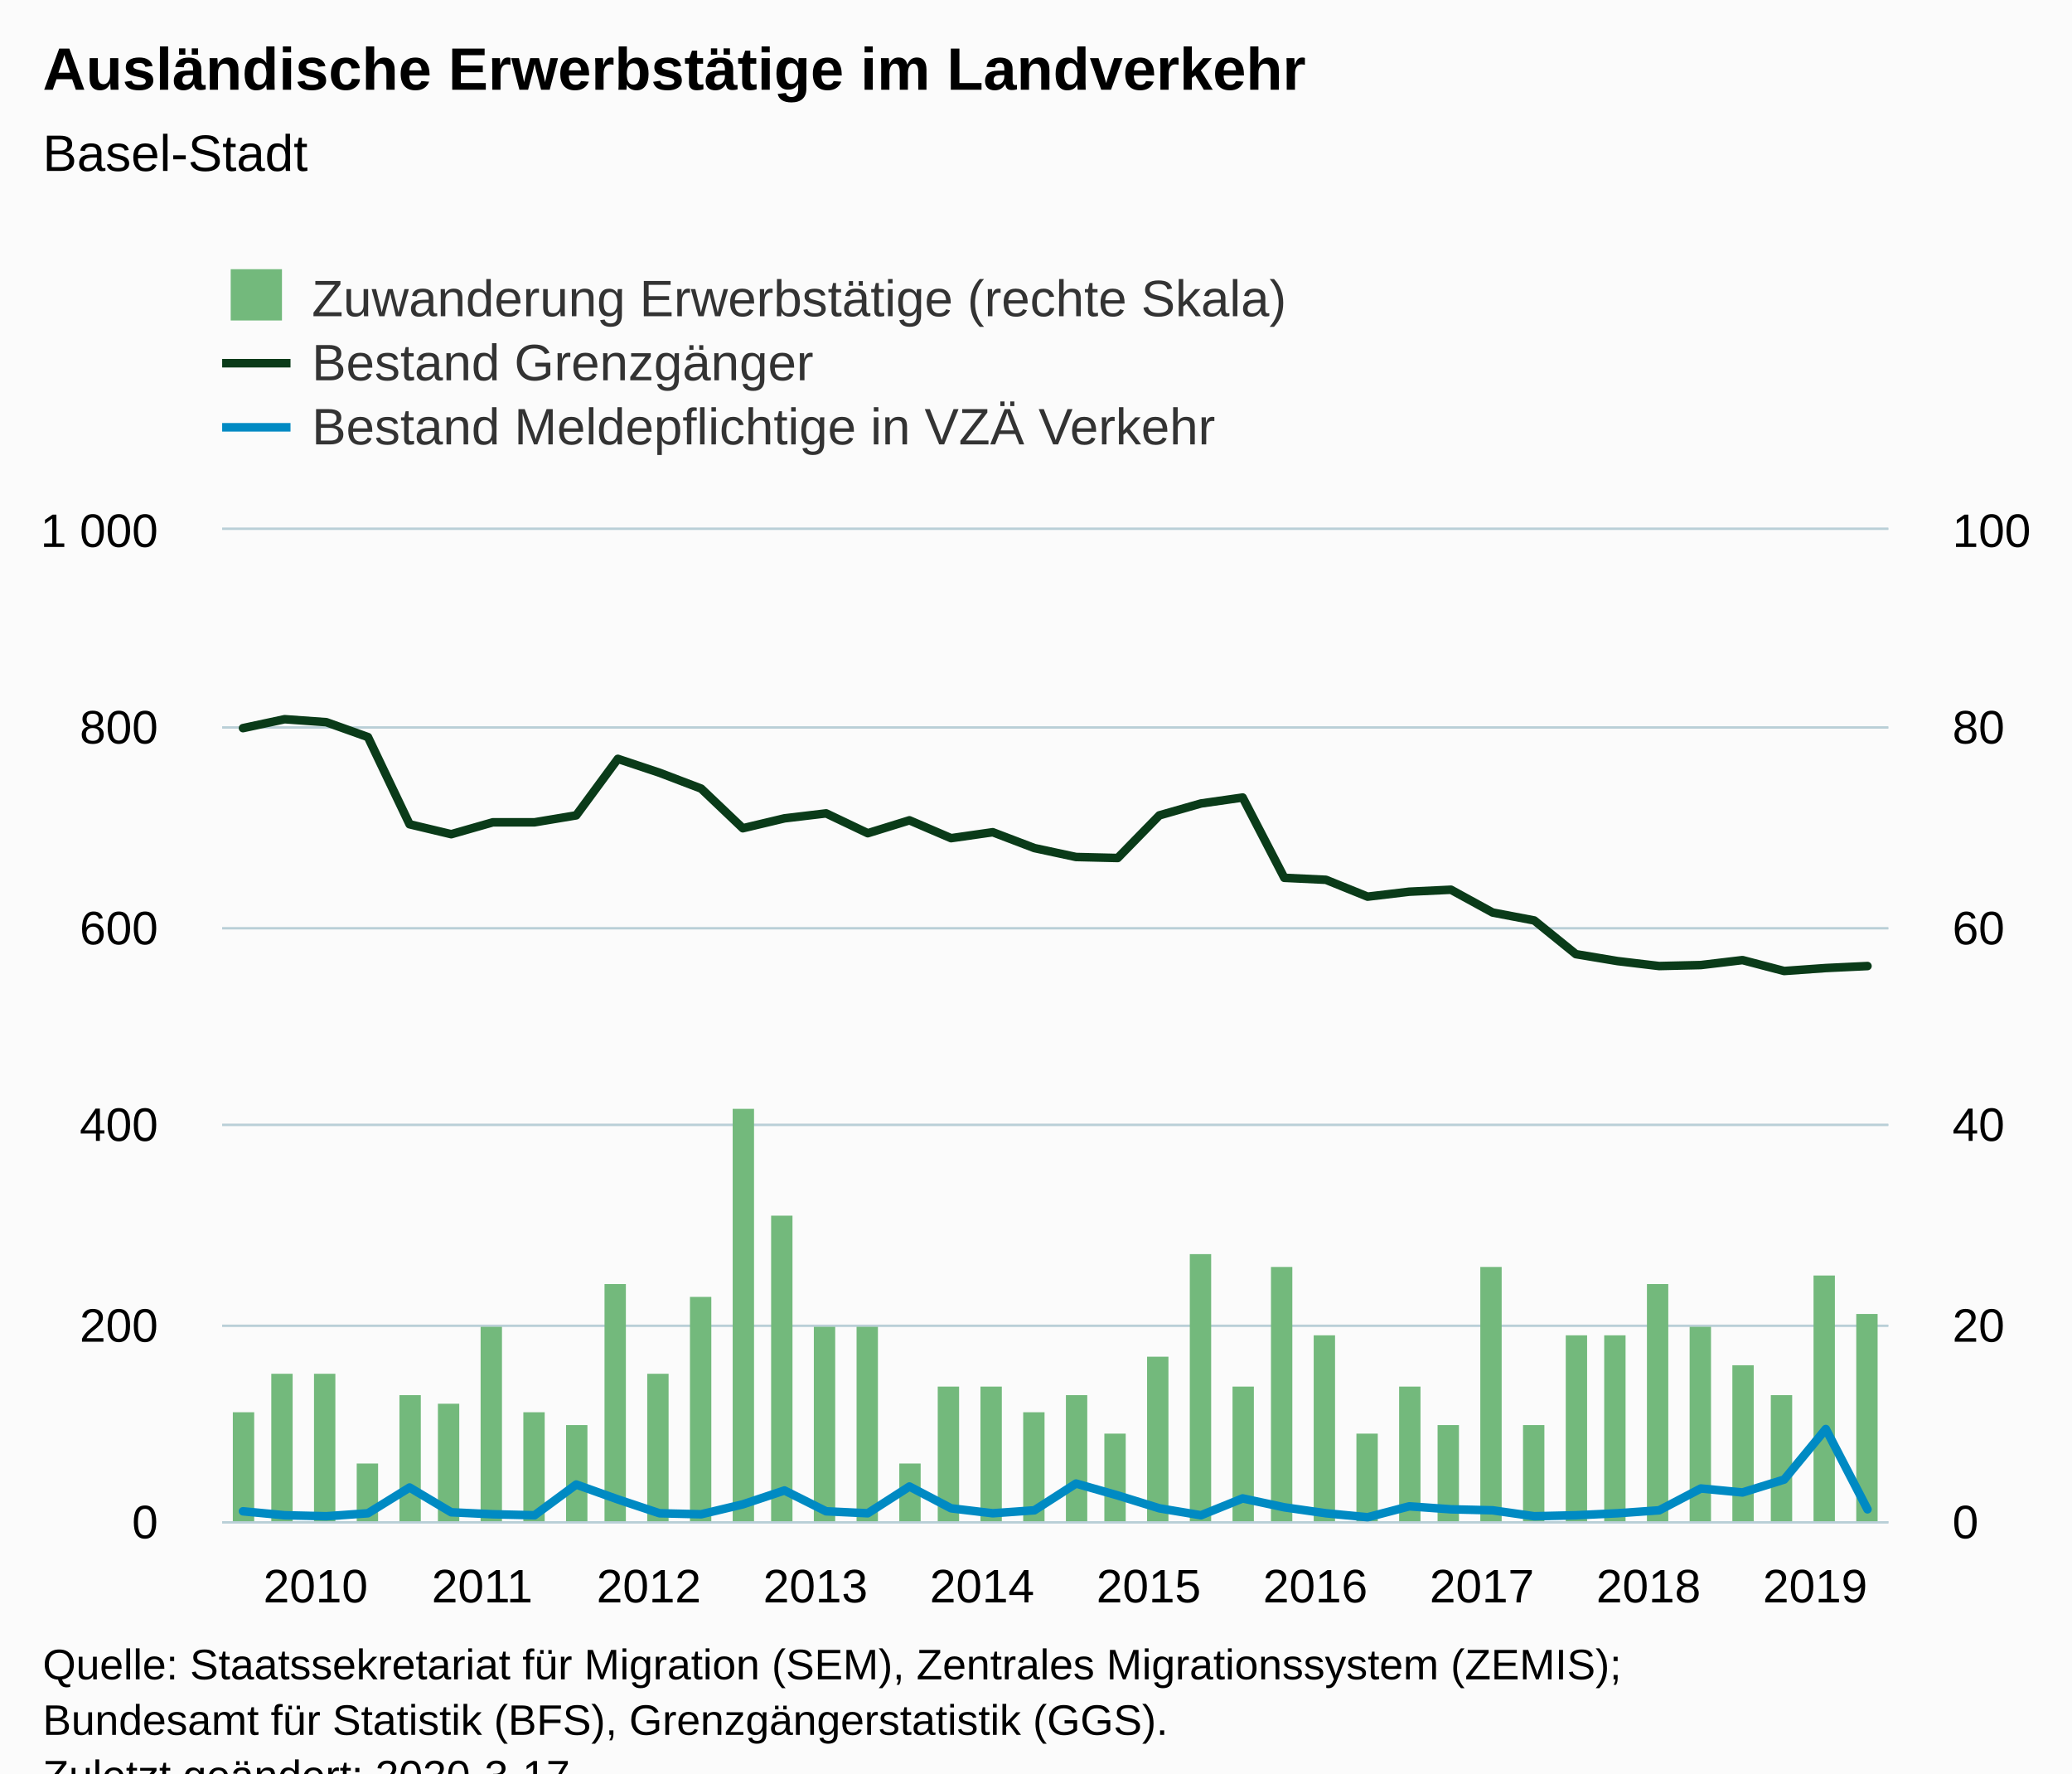
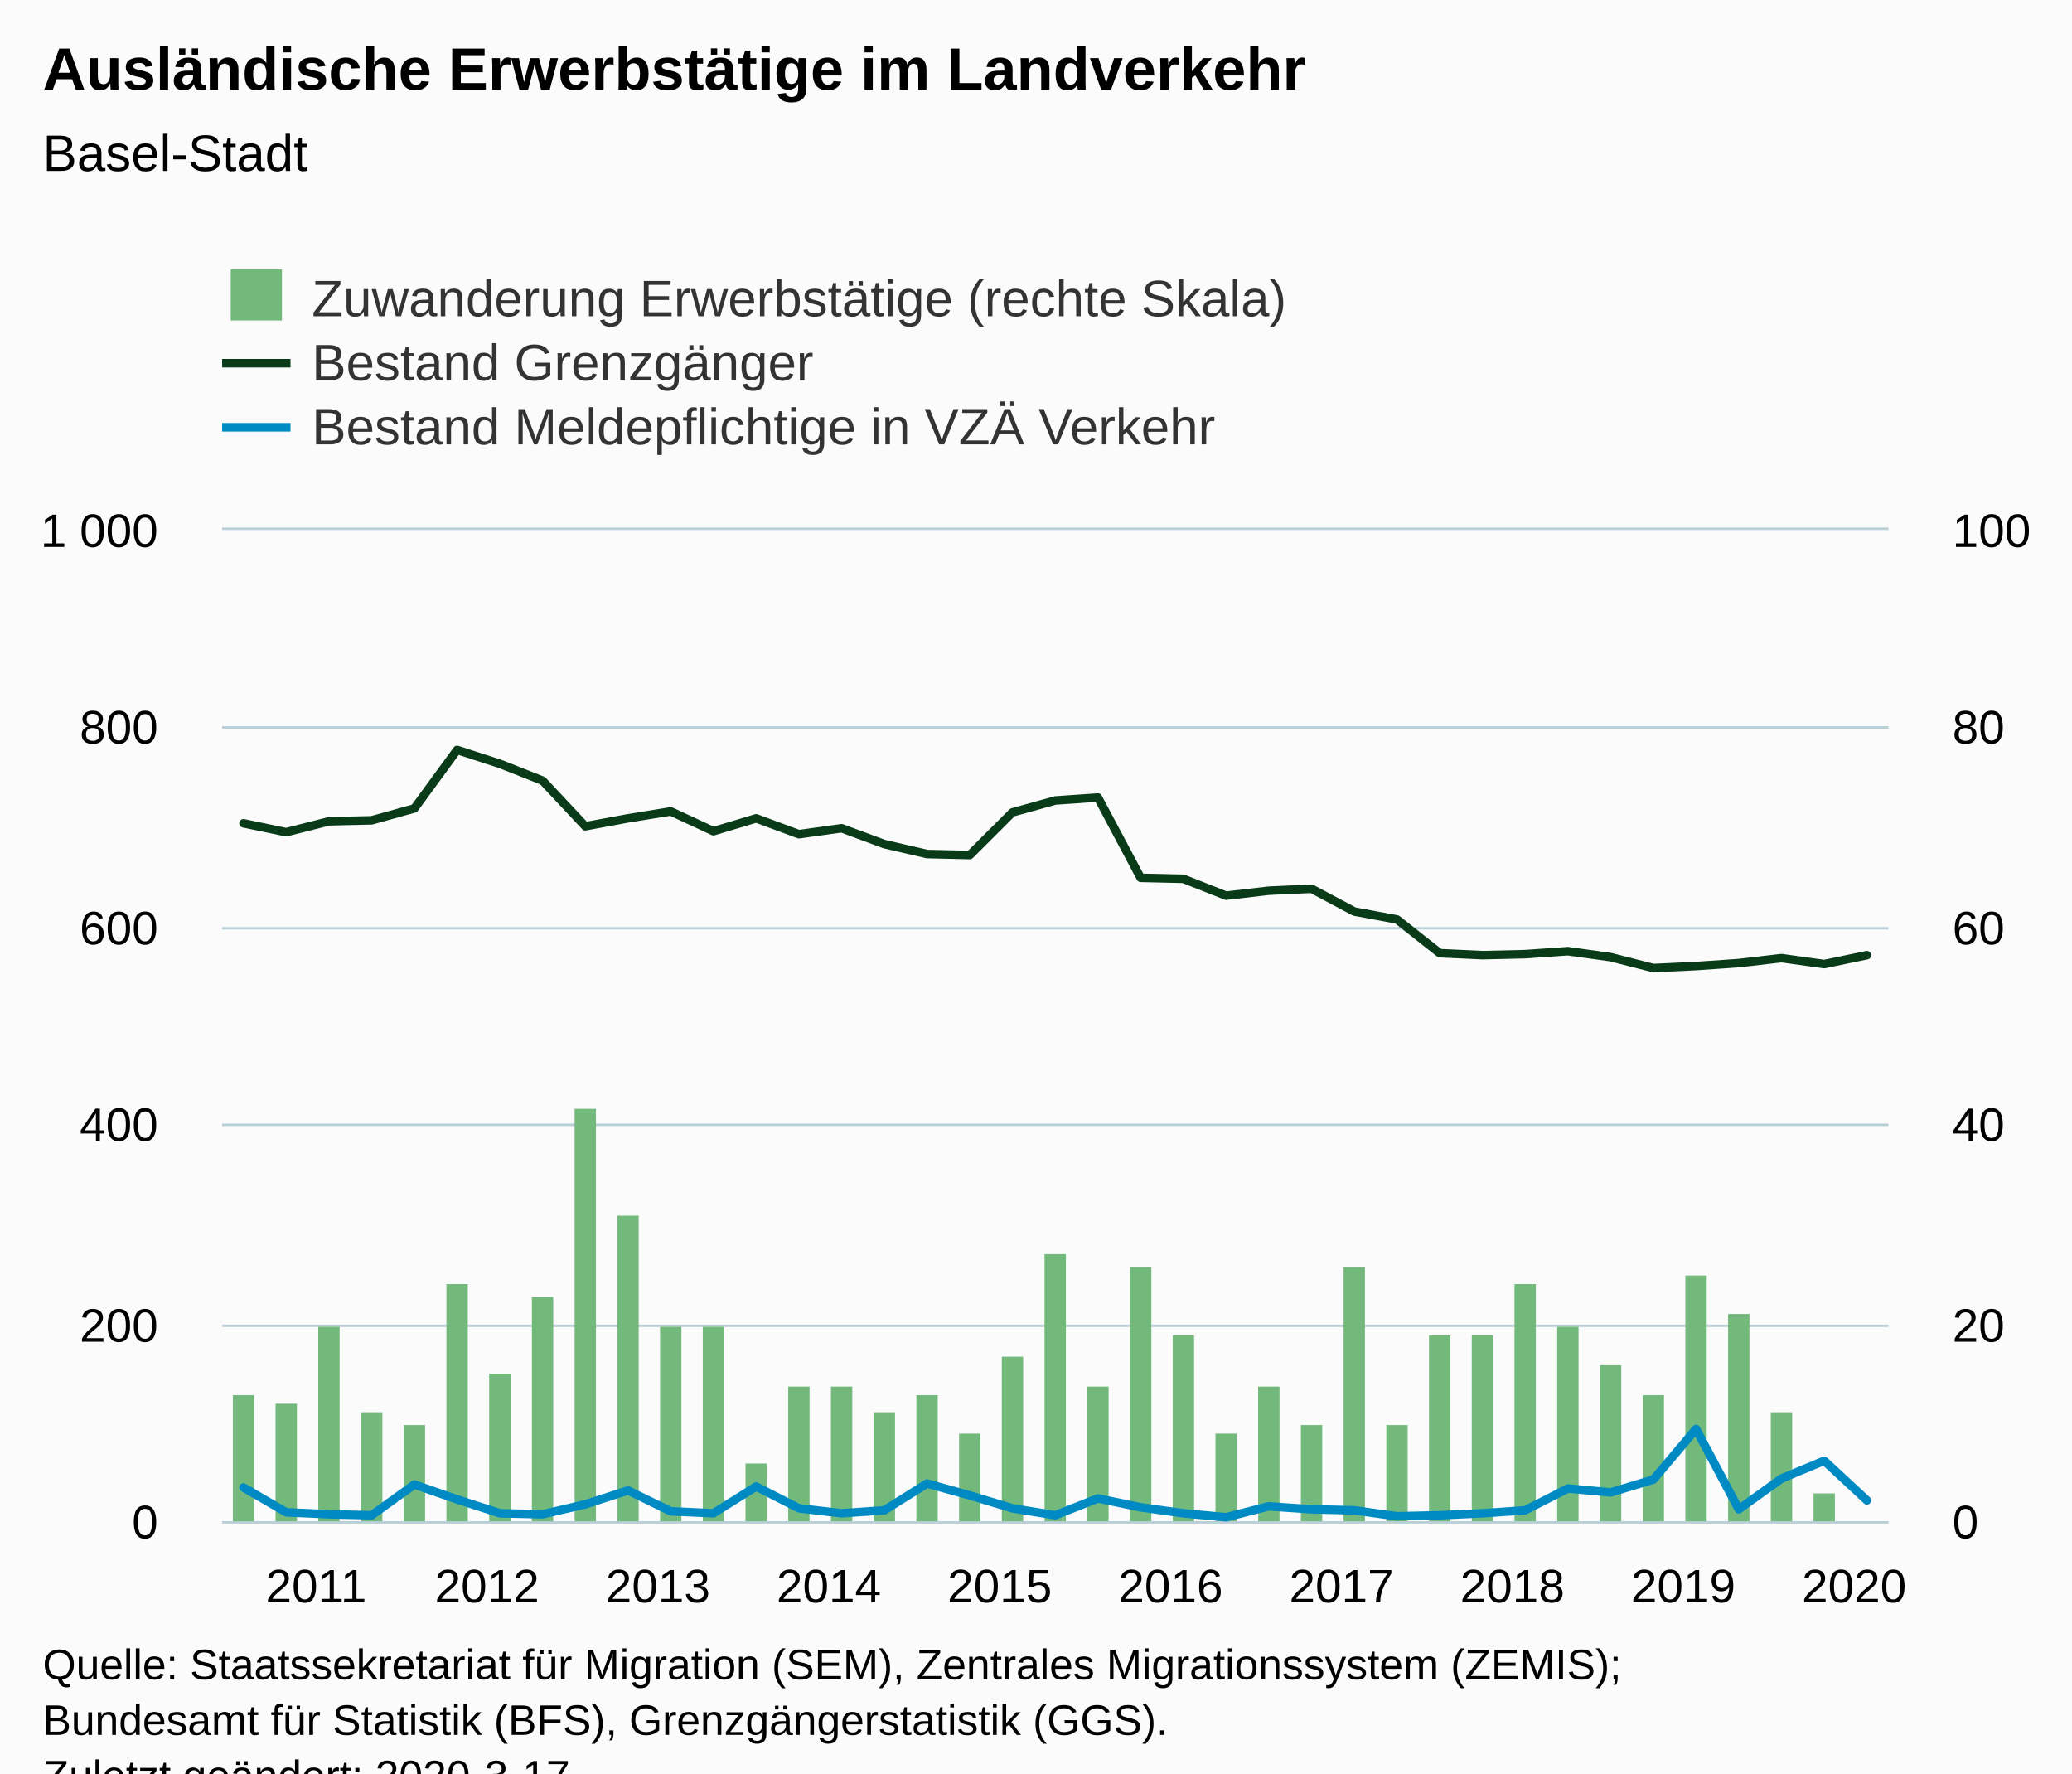
<svg xmlns="http://www.w3.org/2000/svg" version="1.1" class="highcharts-root" style="font-family:Arial;font-size:12px;" viewBox="0 0 485 415">
  <defs>
-     <clipPath id="highcharts-3gzxx2q-8">
+     <clipPath id="highcharts-6d7lj8r-125-">
      <rect x="0" y="0" width="390" height="232" fill="none" />
    </clipPath>
-     <clipPath id="highcharts-3gzxx2q-9">
+     <clipPath id="highcharts-6d7lj8r-165-">
      <rect x="0" y="0" width="390" height="232" fill="none" />
    </clipPath>
-     <clipPath id="highcharts-3gzxx2q-10">
+     <clipPath id="highcharts-6d7lj8r-205-">
      <rect x="0" y="0" width="390" height="232" fill="none" />
    </clipPath>
  </defs>
  <rect fill="#fbfbfb" class="highcharts-background" x="0" y="0" width="485" height="428" rx="0" ry="0" />
  <rect fill="none" class="highcharts-plot-background" x="52" y="124" width="390" height="232" />
  <g class="highcharts-pane-group" data-z-index="0" />
-   <g class="highcharts-grid highcharts-xaxis-grid " data-z-index="1">
+   <g class="highcharts-grid highcharts-xaxis-grid" data-z-index="1">
    <path fill="none" data-z-index="1" class="highcharts-grid-line" d="M 56.5 124 L 56.5 356" opacity="1" />
-     <path fill="none" data-z-index="1" class="highcharts-grid-line" d="M 95.5 124 L 95.5 356" opacity="1" />
-     <path fill="none" data-z-index="1" class="highcharts-grid-line" d="M 134.5 124 L 134.5 356" opacity="1" />
-     <path fill="none" data-z-index="1" class="highcharts-grid-line" d="M 173.5 124 L 173.5 356" opacity="1" />
-     <path fill="none" data-z-index="1" class="highcharts-grid-line" d="M 212.5 124 L 212.5 356" opacity="1" />
-     <path fill="none" data-z-index="1" class="highcharts-grid-line" d="M 251.5 124 L 251.5 356" opacity="1" />
-     <path fill="none" data-z-index="1" class="highcharts-grid-line" d="M 290.5 124 L 290.5 356" opacity="1" />
-     <path fill="none" data-z-index="1" class="highcharts-grid-line" d="M 329.5 124 L 329.5 356" opacity="1" />
-     <path fill="none" data-z-index="1" class="highcharts-grid-line" d="M 368.5 124 L 368.5 356" opacity="1" />
-     <path fill="none" data-z-index="1" class="highcharts-grid-line" d="M 407.5 124 L 407.5 356" opacity="1" />
+     <path fill="none" data-z-index="1" class="highcharts-grid-line" d="M 96.5 124 L 96.5 356" opacity="1" />
+     <path fill="none" data-z-index="1" class="highcharts-grid-line" d="M 136.5 124 L 136.5 356" opacity="1" />
+     <path fill="none" data-z-index="1" class="highcharts-grid-line" d="M 176.5 124 L 176.5 356" opacity="1" />
+     <path fill="none" data-z-index="1" class="highcharts-grid-line" d="M 216.5 124 L 216.5 356" opacity="1" />
+     <path fill="none" data-z-index="1" class="highcharts-grid-line" d="M 256.5 124 L 256.5 356" opacity="1" />
+     <path fill="none" data-z-index="1" class="highcharts-grid-line" d="M 296.5 124 L 296.5 356" opacity="1" />
+     <path fill="none" data-z-index="1" class="highcharts-grid-line" d="M 336.5 124 L 336.5 356" opacity="1" />
+     <path fill="none" data-z-index="1" class="highcharts-grid-line" d="M 376.5 124 L 376.5 356" opacity="1" />
+     <path fill="none" data-z-index="1" class="highcharts-grid-line" d="M 416.5 124 L 416.5 356" opacity="1" />
  </g>
-   <g class="highcharts-grid highcharts-yaxis-grid " data-z-index="1">
+   <g class="highcharts-grid highcharts-yaxis-grid" data-z-index="1">
    <path fill="none" stroke="#B9CFD7" stroke-width="0.5" data-z-index="1" class="highcharts-grid-line" d="M 52 356.25 L 442 356.25" opacity="1" />
    <path fill="none" stroke="#B9CFD7" stroke-width="0.5" data-z-index="1" class="highcharts-grid-line" d="M 52 310.25 L 442 310.25" opacity="1" />
    <path fill="none" stroke="#B9CFD7" stroke-width="0.5" data-z-index="1" class="highcharts-grid-line" d="M 52 263.25 L 442 263.25" opacity="1" />
    <path fill="none" stroke="#B9CFD7" stroke-width="0.5" data-z-index="1" class="highcharts-grid-line" d="M 52 217.25 L 442 217.25" opacity="1" />
    <path fill="none" stroke="#B9CFD7" stroke-width="0.5" data-z-index="1" class="highcharts-grid-line" d="M 52 170.25 L 442 170.25" opacity="1" />
    <path fill="none" stroke="#B9CFD7" stroke-width="0.5" data-z-index="1" class="highcharts-grid-line" d="M 52 123.75 L 442 123.75" opacity="1" />
  </g>
-   <g class="highcharts-grid highcharts-yaxis-grid " data-z-index="1">
+   <g class="highcharts-grid highcharts-yaxis-grid" data-z-index="1">
    <path fill="none" stroke="#B9CFD7" stroke-width="0.5" data-z-index="1" class="highcharts-grid-line" d="M 52 356.25 L 442 356.25" opacity="1" />
    <path fill="none" stroke="#B9CFD7" stroke-width="0.5" data-z-index="1" class="highcharts-grid-line" d="M 52 310.25 L 442 310.25" opacity="1" />
    <path fill="none" stroke="#B9CFD7" stroke-width="0.5" data-z-index="1" class="highcharts-grid-line" d="M 52 263.25 L 442 263.25" opacity="1" />
    <path fill="none" stroke="#B9CFD7" stroke-width="0.5" data-z-index="1" class="highcharts-grid-line" d="M 52 217.25 L 442 217.25" opacity="1" />
    <path fill="none" stroke="#B9CFD7" stroke-width="0.5" data-z-index="1" class="highcharts-grid-line" d="M 52 170.25 L 442 170.25" opacity="1" />
    <path fill="none" stroke="#B9CFD7" stroke-width="0.5" data-z-index="1" class="highcharts-grid-line" d="M 52 123.75 L 442 123.75" opacity="1" />
  </g>
  <rect fill="none" class="highcharts-plot-border" data-z-index="1" x="52" y="124" width="390" height="232" />
-   <g class="highcharts-axis highcharts-xaxis " data-z-index="2">
+   <g class="highcharts-axis highcharts-xaxis" data-z-index="2">
    <path fill="none" class="highcharts-axis-line" stroke="#B9CFD7" stroke-width="0.5" data-z-index="7" d="M 52 356.25 L 442 356.25" />
  </g>
-   <g class="highcharts-axis highcharts-yaxis " data-z-index="2">
+   <g class="highcharts-axis highcharts-yaxis" data-z-index="2">
    <path fill="none" class="highcharts-axis-line" data-z-index="7" d="M 52 124 L 52 356" />
  </g>
-   <g class="highcharts-axis highcharts-yaxis " data-z-index="2">
+   <g class="highcharts-axis highcharts-yaxis" data-z-index="2">
    <path fill="none" class="highcharts-axis-line" data-z-index="7" d="M 442 124 L 442 356" />
  </g>
  <g class="highcharts-series-group" data-z-index="3">
-     <g data-z-index="0.1" class="highcharts-series highcharts-series-0 highcharts-column-series " transform="translate(52,124) scale(1 1)" clip-path="url(#highcharts-3gzxx2q-9)">
-       <rect x="2.5" y="206.5" width="5" height="26" fill="#73b97c" stroke="#ffffff" stroke-width="1e-7" class="highcharts-point" />
-       <rect x="11.5" y="197.5" width="5" height="35" fill="#73b97c" stroke="#ffffff" stroke-width="1e-7" class="highcharts-point" />
-       <rect x="21.5" y="197.5" width="5" height="35" fill="#73b97c" stroke="#ffffff" stroke-width="1e-7" class="highcharts-point" />
-       <rect x="31.5" y="218.5" width="5" height="14" fill="#73b97c" stroke="#ffffff" stroke-width="1e-7" class="highcharts-point" />
-       <rect x="41.5" y="202.5" width="5" height="30" fill="#73b97c" stroke="#ffffff" stroke-width="1e-7" class="highcharts-point" />
-       <rect x="50.5" y="204.5" width="5" height="28" fill="#73b97c" stroke="#ffffff" stroke-width="1e-7" class="highcharts-point" />
-       <rect x="60.5" y="186.5" width="5" height="46" fill="#73b97c" stroke="#ffffff" stroke-width="1e-7" class="highcharts-point" />
-       <rect x="70.5" y="206.5" width="5" height="26" fill="#73b97c" stroke="#ffffff" stroke-width="1e-7" class="highcharts-point" />
-       <rect x="80.5" y="209.5" width="5" height="23" fill="#73b97c" stroke="#ffffff" stroke-width="1e-7" class="highcharts-point" />
-       <rect x="89.5" y="176.5" width="5" height="56" fill="#73b97c" stroke="#ffffff" stroke-width="1e-7" class="highcharts-point" />
-       <rect x="99.5" y="197.5" width="5" height="35" fill="#73b97c" stroke="#ffffff" stroke-width="1e-7" class="highcharts-point" />
-       <rect x="109.5" y="179.5" width="5" height="53" fill="#73b97c" stroke="#ffffff" stroke-width="1e-7" class="highcharts-point" />
-       <rect x="119.5" y="135.5" width="5" height="97" fill="#73b97c" stroke="#ffffff" stroke-width="1e-7" class="highcharts-point" />
-       <rect x="128.5" y="160.5" width="5" height="72" fill="#73b97c" stroke="#ffffff" stroke-width="1e-7" class="highcharts-point" />
-       <rect x="138.5" y="186.5" width="5" height="46" fill="#73b97c" stroke="#ffffff" stroke-width="1e-7" class="highcharts-point" />
-       <rect x="148.5" y="186.5" width="5" height="46" fill="#73b97c" stroke="#ffffff" stroke-width="1e-7" class="highcharts-point" />
-       <rect x="158.5" y="218.5" width="5" height="14" fill="#73b97c" stroke="#ffffff" stroke-width="1e-7" class="highcharts-point" />
-       <rect x="167.5" y="200.5" width="5" height="32" fill="#73b97c" stroke="#ffffff" stroke-width="1e-7" class="highcharts-point" />
-       <rect x="177.5" y="200.5" width="5" height="32" fill="#73b97c" stroke="#ffffff" stroke-width="1e-7" class="highcharts-point" />
-       <rect x="187.5" y="206.5" width="5" height="26" fill="#73b97c" stroke="#ffffff" stroke-width="1e-7" class="highcharts-point" />
-       <rect x="197.5" y="202.5" width="5" height="30" fill="#73b97c" stroke="#ffffff" stroke-width="1e-7" class="highcharts-point" />
-       <rect x="206.5" y="211.5" width="5" height="21" fill="#73b97c" stroke="#ffffff" stroke-width="1e-7" class="highcharts-point" />
-       <rect x="216.5" y="193.5" width="5" height="39" fill="#73b97c" stroke="#ffffff" stroke-width="1e-7" class="highcharts-point" />
-       <rect x="226.5" y="169.5" width="5" height="63" fill="#73b97c" stroke="#ffffff" stroke-width="1e-7" class="highcharts-point" />
-       <rect x="236.5" y="200.5" width="5" height="32" fill="#73b97c" stroke="#ffffff" stroke-width="1e-7" class="highcharts-point" />
-       <rect x="245.5" y="172.5" width="5" height="60" fill="#73b97c" stroke="#ffffff" stroke-width="1e-7" class="highcharts-point" />
-       <rect x="255.5" y="188.5" width="5" height="44" fill="#73b97c" stroke="#ffffff" stroke-width="1e-7" class="highcharts-point" />
-       <rect x="265.5" y="211.5" width="5" height="21" fill="#73b97c" stroke="#ffffff" stroke-width="1e-7" class="highcharts-point" />
-       <rect x="275.5" y="200.5" width="5" height="32" fill="#73b97c" stroke="#ffffff" stroke-width="1e-7" class="highcharts-point" />
-       <rect x="284.5" y="209.5" width="5" height="23" fill="#73b97c" stroke="#ffffff" stroke-width="1e-7" class="highcharts-point" />
-       <rect x="294.5" y="172.5" width="5" height="60" fill="#73b97c" stroke="#ffffff" stroke-width="1e-7" class="highcharts-point" />
-       <rect x="304.5" y="209.5" width="5" height="23" fill="#73b97c" stroke="#ffffff" stroke-width="1e-7" class="highcharts-point" />
-       <rect x="314.5" y="188.5" width="5" height="44" fill="#73b97c" stroke="#ffffff" stroke-width="1e-7" class="highcharts-point" />
-       <rect x="323.5" y="188.5" width="5" height="44" fill="#73b97c" stroke="#ffffff" stroke-width="1e-7" class="highcharts-point" />
-       <rect x="333.5" y="176.5" width="5" height="56" fill="#73b97c" stroke="#ffffff" stroke-width="1e-7" class="highcharts-point" />
-       <rect x="343.5" y="186.5" width="5" height="46" fill="#73b97c" stroke="#ffffff" stroke-width="1e-7" class="highcharts-point" />
-       <rect x="353.5" y="195.5" width="5" height="37" fill="#73b97c" stroke="#ffffff" stroke-width="1e-7" class="highcharts-point" />
-       <rect x="362.5" y="202.5" width="5" height="30" fill="#73b97c" stroke="#ffffff" stroke-width="1e-7" class="highcharts-point" />
-       <rect x="372.5" y="174.5" width="5" height="58" fill="#73b97c" stroke="#ffffff" stroke-width="1e-7" class="highcharts-point" />
-       <rect x="382.5" y="183.5" width="5" height="49" fill="#73b97c" stroke="#ffffff" stroke-width="1e-7" class="highcharts-point" />
+     <g class="highcharts-series highcharts-series-0 highcharts-column-series" data-z-index="0.1" opacity="1" transform="translate(52,124) scale(1 1)" clip-path="url(#highcharts-6d7lj8r-165-)">
+       <rect x="2.5" y="202.5" width="5" height="30" fill="#73b97c" stroke="#ffffff" stroke-width="1e-7" opacity="1" class="highcharts-point" />
+       <rect x="12.5" y="204.5" width="5" height="28" fill="#73b97c" stroke="#ffffff" stroke-width="1e-7" opacity="1" class="highcharts-point" />
+       <rect x="22.5" y="186.5" width="5" height="46" fill="#73b97c" stroke="#ffffff" stroke-width="1e-7" opacity="1" class="highcharts-point" />
+       <rect x="32.5" y="206.5" width="5" height="26" fill="#73b97c" stroke="#ffffff" stroke-width="1e-7" opacity="1" class="highcharts-point" />
+       <rect x="42.5" y="209.5" width="5" height="23" fill="#73b97c" stroke="#ffffff" stroke-width="1e-7" opacity="1" class="highcharts-point" />
+       <rect x="52.5" y="176.5" width="5" height="56" fill="#73b97c" stroke="#ffffff" stroke-width="1e-7" opacity="1" class="highcharts-point" />
+       <rect x="62.5" y="197.5" width="5" height="35" fill="#73b97c" stroke="#ffffff" stroke-width="1e-7" opacity="1" class="highcharts-point" />
+       <rect x="72.5" y="179.5" width="5" height="53" fill="#73b97c" stroke="#ffffff" stroke-width="1e-7" opacity="1" class="highcharts-point" />
+       <rect x="82.5" y="135.5" width="5" height="97" fill="#73b97c" stroke="#ffffff" stroke-width="1e-7" opacity="1" class="highcharts-point" />
+       <rect x="92.5" y="160.5" width="5" height="72" fill="#73b97c" stroke="#ffffff" stroke-width="1e-7" opacity="1" class="highcharts-point" />
+       <rect x="102.5" y="186.5" width="5" height="46" fill="#73b97c" stroke="#ffffff" stroke-width="1e-7" opacity="1" class="highcharts-point" />
+       <rect x="112.5" y="186.5" width="5" height="46" fill="#73b97c" stroke="#ffffff" stroke-width="1e-7" opacity="1" class="highcharts-point" />
+       <rect x="122.5" y="218.5" width="5" height="14" fill="#73b97c" stroke="#ffffff" stroke-width="1e-7" opacity="1" class="highcharts-point" />
+       <rect x="132.5" y="200.5" width="5" height="32" fill="#73b97c" stroke="#ffffff" stroke-width="1e-7" opacity="1" class="highcharts-point" />
+       <rect x="142.5" y="200.5" width="5" height="32" fill="#73b97c" stroke="#ffffff" stroke-width="1e-7" opacity="1" class="highcharts-point" />
+       <rect x="152.5" y="206.5" width="5" height="26" fill="#73b97c" stroke="#ffffff" stroke-width="1e-7" opacity="1" class="highcharts-point" />
+       <rect x="162.5" y="202.5" width="5" height="30" fill="#73b97c" stroke="#ffffff" stroke-width="1e-7" opacity="1" class="highcharts-point" />
+       <rect x="172.5" y="211.5" width="5" height="21" fill="#73b97c" stroke="#ffffff" stroke-width="1e-7" opacity="1" class="highcharts-point" />
+       <rect x="182.5" y="193.5" width="5" height="39" fill="#73b97c" stroke="#ffffff" stroke-width="1e-7" opacity="1" class="highcharts-point" />
+       <rect x="192.5" y="169.5" width="5" height="63" fill="#73b97c" stroke="#ffffff" stroke-width="1e-7" opacity="1" class="highcharts-point" />
+       <rect x="202.5" y="200.5" width="5" height="32" fill="#73b97c" stroke="#ffffff" stroke-width="1e-7" opacity="1" class="highcharts-point" />
+       <rect x="212.5" y="172.5" width="5" height="60" fill="#73b97c" stroke="#ffffff" stroke-width="1e-7" opacity="1" class="highcharts-point" />
+       <rect x="222.5" y="188.5" width="5" height="44" fill="#73b97c" stroke="#ffffff" stroke-width="1e-7" opacity="1" class="highcharts-point" />
+       <rect x="232.5" y="211.5" width="5" height="21" fill="#73b97c" stroke="#ffffff" stroke-width="1e-7" opacity="1" class="highcharts-point" />
+       <rect x="242.5" y="200.5" width="5" height="32" fill="#73b97c" stroke="#ffffff" stroke-width="1e-7" opacity="1" class="highcharts-point" />
+       <rect x="252.5" y="209.5" width="5" height="23" fill="#73b97c" stroke="#ffffff" stroke-width="1e-7" opacity="1" class="highcharts-point" />
+       <rect x="262.5" y="172.5" width="5" height="60" fill="#73b97c" stroke="#ffffff" stroke-width="1e-7" opacity="1" class="highcharts-point" />
+       <rect x="272.5" y="209.5" width="5" height="23" fill="#73b97c" stroke="#ffffff" stroke-width="1e-7" opacity="1" class="highcharts-point" />
+       <rect x="282.5" y="188.5" width="5" height="44" fill="#73b97c" stroke="#ffffff" stroke-width="1e-7" opacity="1" class="highcharts-point" />
+       <rect x="292.5" y="188.5" width="5" height="44" fill="#73b97c" stroke="#ffffff" stroke-width="1e-7" opacity="1" class="highcharts-point" />
+       <rect x="302.5" y="176.5" width="5" height="56" fill="#73b97c" stroke="#ffffff" stroke-width="1e-7" opacity="1" class="highcharts-point" />
+       <rect x="312.5" y="186.5" width="5" height="46" fill="#73b97c" stroke="#ffffff" stroke-width="1e-7" opacity="1" class="highcharts-point" />
+       <rect x="322.5" y="195.5" width="5" height="37" fill="#73b97c" stroke="#ffffff" stroke-width="1e-7" opacity="1" class="highcharts-point" />
+       <rect x="332.5" y="202.5" width="5" height="30" fill="#73b97c" stroke="#ffffff" stroke-width="1e-7" opacity="1" class="highcharts-point" />
+       <rect x="342.5" y="174.5" width="5" height="58" fill="#73b97c" stroke="#ffffff" stroke-width="1e-7" opacity="1" class="highcharts-point" />
+       <rect x="352.5" y="183.5" width="5" height="49" fill="#73b97c" stroke="#ffffff" stroke-width="1e-7" opacity="1" class="highcharts-point" />
+       <rect x="362.5" y="206.5" width="5" height="26" fill="#73b97c" stroke="#ffffff" stroke-width="1e-7" opacity="1" class="highcharts-point" />
+       <rect x="372.5" y="225.5" width="5" height="7" fill="#73b97c" stroke="#ffffff" stroke-width="1e-7" opacity="1" class="highcharts-point" />
    </g>
-     <g data-z-index="0.1" class="highcharts-markers highcharts-series-0 highcharts-column-series " transform="translate(52,124) scale(1 1)" clip-path="none" />
-     <g data-z-index="0.1" class="highcharts-series highcharts-series-1 highcharts-line-series " transform="translate(52,124) scale(1 1)" clip-path="url(#highcharts-3gzxx2q-10)">
-       <path fill="none" d="M 4.875 46.4 L 14.625 44.312 L 24.375 45.008 L 34.125 48.488 L 43.875 68.904 L 53.625 71.224 L 63.375 68.44 L 73.125 68.44 L 82.875 66.816 L 92.625 53.592 L 102.375 56.84 L 112.125 60.552 L 121.875 69.832 L 131.625 67.512 L 141.375 66.352 L 151.125 70.992 L 160.875 67.976 L 170.625 72.152 L 180.375 70.76 L 190.125 74.472 L 199.875 76.56 L 209.625 76.792 L 219.375 66.816 L 229.125 64.032 L 238.875 62.64 L 248.625 81.432 L 258.375 81.896 L 268.125 85.84 L 277.875 84.68 L 287.625 84.216 L 297.375 89.552 L 307.125 91.408 L 316.875 99.296 L 326.625 100.92 L 336.375 102.08 L 346.125 101.848 L 355.875 100.688 L 365.625 103.24 L 375.375 102.544 L 385.125 102.08" class="highcharts-graph" data-z-index="1" stroke="#0A3B19" stroke-width="2" stroke-linejoin="round" stroke-linecap="round" />
+     <g class="highcharts-markers highcharts-series-0 highcharts-column-series" data-z-index="0.1" opacity="1" transform="translate(52,124) scale(1 1)" clip-path="none" />
+     <g class="highcharts-series highcharts-series-1 highcharts-line-series" data-z-index="0.1" opacity="1" transform="translate(52,124) scale(1 1)" clip-path="url(#highcharts-6d7lj8r-205-)">
+       <path fill="none" d="M 5 68.672 L 15 70.76 L 25 68.208 L 35 67.976 L 45 65.192 L 55 51.504 L 65 54.752 L 75 58.696 L 85 69.368 L 95 67.512 L 105 65.888 L 115 70.528 L 125 67.512 L 135 71.224 L 145 69.832 L 155 73.544 L 165 75.864 L 175 76.096 L 185 66.12 L 195 63.336 L 205 62.64 L 215 81.432 L 225 81.664 L 235 85.608 L 245 84.448 L 255 83.984 L 265 89.32 L 275 91.176 L 285 99.064 L 295 99.528 L 305 99.296 L 315 98.6 L 325 99.992 L 335 102.544 L 345 102.08 L 355 101.384 L 365 100.224 L 375 101.616 L 385 99.528" class="highcharts-graph" data-z-index="1" stroke="#0A3B19" stroke-width="2" stroke-linejoin="round" stroke-linecap="round" />
    </g>
-     <g data-z-index="0.1" class="highcharts-markers highcharts-series-1 highcharts-line-series " transform="translate(52,124) scale(1 1)" clip-path="none" />
-     <g data-z-index="0.1" class="highcharts-series highcharts-series-2 highcharts-line-series " transform="translate(52,124) scale(1 1)" clip-path="url(#highcharts-3gzxx2q-10)">
-       <path fill="none" d="M 4.875 229.68 L 14.625 230.608 L 24.375 230.84 L 34.125 230.144 L 43.875 224.112 L 53.625 229.912 L 63.375 230.376 L 73.125 230.608 L 82.875 223.416 L 92.625 226.896 L 102.375 230.144 L 112.125 230.376 L 121.875 228.056 L 131.625 224.808 L 141.375 229.68 L 151.125 230.144 L 160.875 223.88 L 170.625 228.984 L 180.375 230.144 L 190.125 229.448 L 199.875 223.184 L 209.625 225.968 L 219.375 228.984 L 229.125 230.608 L 238.875 226.664 L 248.625 228.752 L 258.375 230.144 L 268.125 231.072 L 277.875 228.52 L 287.625 229.216 L 297.375 229.448 L 307.125 230.84 L 316.875 230.608 L 326.625 230.144 L 336.375 229.448 L 346.125 224.344 L 355.875 225.272 L 365.625 222.256 L 375.375 210.424 L 385.125 229.216" class="highcharts-graph" data-z-index="1" stroke="#008AC3" stroke-width="2" stroke-linejoin="round" stroke-linecap="round" />
+     <g class="highcharts-markers highcharts-series-1 highcharts-line-series" data-z-index="0.1" opacity="1" transform="translate(52,124) scale(1 1)" clip-path="none" />
+     <g class="highcharts-series highcharts-series-2 highcharts-line-series" data-z-index="0.1" opacity="1" transform="translate(52,124) scale(1 1)" clip-path="url(#highcharts-6d7lj8r-205-)">
+       <path fill="none" d="M 5 224.112 L 15 229.912 L 25 230.376 L 35 230.608 L 45 223.416 L 55 226.896 L 65 230.144 L 75 230.376 L 85 228.056 L 95 224.808 L 105 229.68 L 115 230.144 L 125 223.88 L 135 228.984 L 145 230.144 L 155 229.448 L 165 223.184 L 175 225.968 L 185 228.984 L 195 230.608 L 205 226.664 L 215 228.752 L 225 230.144 L 235 231.072 L 245 228.52 L 255 229.216 L 265 229.448 L 275 230.84 L 285 230.608 L 295 230.144 L 305 229.448 L 315 224.344 L 325 225.272 L 335 222.256 L 345 210.424 L 355 229.216 L 365 222.024 L 375 217.848 L 385 227.128" class="highcharts-graph" data-z-index="1" stroke="#008AC3" stroke-width="2" stroke-linejoin="round" stroke-linecap="round" />
    </g>
-     <g data-z-index="0.1" class="highcharts-markers highcharts-series-2 highcharts-line-series " transform="translate(52,124) scale(1 1)" clip-path="none" />
+     <g class="highcharts-markers highcharts-series-2 highcharts-line-series" data-z-index="0.1" opacity="1" transform="translate(52,124) scale(1 1)" clip-path="none" />
  </g>
  <text x="10" text-anchor="start" class="highcharts-title" data-z-index="4" style="color:#000000;font-size:14px;font-weight:bold;fill:#000000;" y="21">
    <tspan>Ausländische Erwerbstätige im Landverkehr</tspan>
  </text>
  <text x="10" text-anchor="start" class="highcharts-subtitle" data-z-index="4" style="color:#000000;font-size:12px;font-weight:normal;fill:#000000;" y="40">
    <tspan>Basel-Stadt</tspan>
  </text>
+   <text x="10" text-anchor="start" class="highcharts-caption" data-z-index="4" style="color:#666666;fill:#666666;" y="390" />
  <g class="highcharts-legend" data-z-index="7" transform="translate(44,56)">
    <rect fill="none" class="highcharts-legend-box" rx="0" ry="0" x="0" y="0" width="271" height="56" visibility="visible" />
    <g data-z-index="1">
      <g>
        <g class="highcharts-legend-item highcharts-column-series highcharts-color-undefined highcharts-series-0" data-z-index="1" transform="translate(8,3)">
-           <text x="21" style="color:#333333;font-size:12px;font-weight:normal;cursor:pointer;fill:#333333;" text-anchor="start" data-z-index="2" y="15">
+           <text x="21" style="color:#333333;cursor:pointer;font-size:12px;font-weight:normal;fill:#333333;" text-anchor="start" data-z-index="2" y="15">
            <tspan>Zuwanderung Erwerbstätige (rechte Skala)</tspan>
          </text>
          <rect x="2" y="4" width="12" height="12" fill="#73b97c" class="highcharts-point" data-z-index="3" />
        </g>
        <g class="highcharts-legend-item highcharts-line-series highcharts-color-undefined highcharts-series-1" data-z-index="1" transform="translate(8,18)">
          <path fill="none" d="M 0 11 L 16 11" class="highcharts-graph" stroke="#0A3B19" stroke-width="2" />
-           <text x="21" y="15" style="color:#333333;font-size:12px;font-weight:normal;cursor:pointer;fill:#333333;" text-anchor="start" data-z-index="2">
+           <text x="21" y="15" style="color:#333333;cursor:pointer;font-size:12px;font-weight:normal;fill:#333333;" text-anchor="start" data-z-index="2">
            <tspan>Bestand Grenzgänger</tspan>
          </text>
        </g>
        <g class="highcharts-legend-item highcharts-line-series highcharts-color-undefined highcharts-series-2" data-z-index="1" transform="translate(8,33)">
          <path fill="none" d="M 0 11 L 16 11" class="highcharts-graph" stroke="#008AC3" stroke-width="2" />
-           <text x="21" y="15" style="color:#333333;font-size:12px;font-weight:normal;cursor:pointer;fill:#333333;" text-anchor="start" data-z-index="2">
+           <text x="21" y="15" style="color:#333333;cursor:pointer;font-size:12px;font-weight:normal;fill:#333333;" text-anchor="start" data-z-index="2">
            <tspan>Bestand Meldepflichtige in VZÄ Verkehr</tspan>
          </text>
        </g>
      </g>
    </g>
  </g>
-   <g class="highcharts-axis-labels highcharts-xaxis-labels " data-z-index="7">
-     <text x="73.875" style="color:#000000;cursor:default;font-size:11px;fill:#000000;" text-anchor="middle" transform="translate(0,0)" y="375" opacity="1">2010</text>
-     <text x="112.875" style="color:#000000;cursor:default;font-size:11px;fill:#000000;" text-anchor="middle" transform="translate(0,0)" y="375" opacity="1">2011</text>
-     <text x="151.875" style="color:#000000;cursor:default;font-size:11px;fill:#000000;" text-anchor="middle" transform="translate(0,0)" y="375" opacity="1">2012</text>
-     <text x="190.875" style="color:#000000;cursor:default;font-size:11px;fill:#000000;" text-anchor="middle" transform="translate(0,0)" y="375" opacity="1">2013</text>
-     <text x="229.875" style="color:#000000;cursor:default;font-size:11px;fill:#000000;" text-anchor="middle" transform="translate(0,0)" y="375" opacity="1">2014</text>
-     <text x="268.875" style="color:#000000;cursor:default;font-size:11px;fill:#000000;" text-anchor="middle" transform="translate(0,0)" y="375" opacity="1">2015</text>
-     <text x="307.875" style="color:#000000;cursor:default;font-size:11px;fill:#000000;" text-anchor="middle" transform="translate(0,0)" y="375" opacity="1">2016</text>
-     <text x="346.875" style="color:#000000;cursor:default;font-size:11px;fill:#000000;" text-anchor="middle" transform="translate(0,0)" y="375" opacity="1">2017</text>
-     <text x="385.875" style="color:#000000;cursor:default;font-size:11px;fill:#000000;" text-anchor="middle" transform="translate(0,0)" y="375" opacity="1">2018</text>
-     <text x="424.875" style="color:#000000;cursor:default;font-size:11px;fill:#000000;" text-anchor="middle" transform="translate(0,0)" y="375" opacity="1">2019</text>
+   <g class="highcharts-axis-labels highcharts-xaxis-labels" data-z-index="7">
+     <text x="74" style="color:#000000;cursor:default;font-size:11px;fill:#000000;" text-anchor="middle" transform="translate(0,0)" y="375" opacity="1">2011</text>
+     <text x="114" style="color:#000000;cursor:default;font-size:11px;fill:#000000;" text-anchor="middle" transform="translate(0,0)" y="375" opacity="1">2012</text>
+     <text x="154" style="color:#000000;cursor:default;font-size:11px;fill:#000000;" text-anchor="middle" transform="translate(0,0)" y="375" opacity="1">2013</text>
+     <text x="194" style="color:#000000;cursor:default;font-size:11px;fill:#000000;" text-anchor="middle" transform="translate(0,0)" y="375" opacity="1">2014</text>
+     <text x="234" style="color:#000000;cursor:default;font-size:11px;fill:#000000;" text-anchor="middle" transform="translate(0,0)" y="375" opacity="1">2015</text>
+     <text x="274" style="color:#000000;cursor:default;font-size:11px;fill:#000000;" text-anchor="middle" transform="translate(0,0)" y="375" opacity="1">2016</text>
+     <text x="314" style="color:#000000;cursor:default;font-size:11px;fill:#000000;" text-anchor="middle" transform="translate(0,0)" y="375" opacity="1">2017</text>
+     <text x="354" style="color:#000000;cursor:default;font-size:11px;fill:#000000;" text-anchor="middle" transform="translate(0,0)" y="375" opacity="1">2018</text>
+     <text x="394" style="color:#000000;cursor:default;font-size:11px;fill:#000000;" text-anchor="middle" transform="translate(0,0)" y="375" opacity="1">2019</text>
+     <text x="434" style="color:#000000;cursor:default;font-size:11px;fill:#000000;" text-anchor="middle" transform="translate(0,0)" y="375" opacity="1">2020</text>
  </g>
-   <g class="highcharts-axis-labels highcharts-yaxis-labels " data-z-index="7">
+   <g class="highcharts-axis-labels highcharts-yaxis-labels" data-z-index="7">
    <text x="37" style="color:#000000;cursor:default;font-size:11px;fill:#000000;" text-anchor="end" transform="translate(0,0)" y="360" opacity="1">0</text>
    <text x="37" style="color:#000000;cursor:default;font-size:11px;fill:#000000;" text-anchor="end" transform="translate(0,0)" y="314" opacity="1">200</text>
    <text x="37" style="color:#000000;cursor:default;font-size:11px;fill:#000000;" text-anchor="end" transform="translate(0,0)" y="267" opacity="1">400</text>
    <text x="37" style="color:#000000;cursor:default;font-size:11px;fill:#000000;" text-anchor="end" transform="translate(0,0)" y="221" opacity="1">600</text>
    <text x="37" style="color:#000000;cursor:default;font-size:11px;fill:#000000;" text-anchor="end" transform="translate(0,0)" y="174" opacity="1">800</text>
    <text x="37" style="color:#000000;cursor:default;font-size:11px;fill:#000000;" text-anchor="end" transform="translate(0,0)" y="128" opacity="1">
      <tspan>1 000</tspan>
    </text>
  </g>
-   <g class="highcharts-axis-labels highcharts-yaxis-labels " data-z-index="7">
+   <g class="highcharts-axis-labels highcharts-yaxis-labels" data-z-index="7">
    <text x="457" style="color:#000000;cursor:default;font-size:11px;fill:#000000;" text-anchor="start" transform="translate(0,0)" y="360" opacity="1">0</text>
    <text x="457" style="color:#000000;cursor:default;font-size:11px;fill:#000000;" text-anchor="start" transform="translate(0,0)" y="314" opacity="1">20</text>
    <text x="457" style="color:#000000;cursor:default;font-size:11px;fill:#000000;" text-anchor="start" transform="translate(0,0)" y="267" opacity="1">40</text>
    <text x="457" style="color:#000000;cursor:default;font-size:11px;fill:#000000;" text-anchor="start" transform="translate(0,0)" y="221" opacity="1">60</text>
    <text x="457" style="color:#000000;cursor:default;font-size:11px;fill:#000000;" text-anchor="start" transform="translate(0,0)" y="174" opacity="1">80</text>
    <text x="457" style="color:#000000;cursor:default;font-size:11px;fill:#000000;" text-anchor="start" transform="translate(0,0)" y="128" opacity="1">100</text>
  </g>
  <text x="10" class="highcharts-credits" text-anchor="start" data-z-index="8" style="cursor:default;color:#000000;font-size:10px;fill:#000000;" y="393">
    <tspan>Quelle: Staatssekretariat für Migration (SEM), Zentrales Migrationssystem (ZEMIS);</tspan>
    <tspan x="10" dy="13">Bundesamt für Statistik (BFS), Grenzgängerstatistik (GGS).</tspan>
    <tspan x="10" dy="13">Zuletzt geändert: 2020-3-17</tspan>
  </text>
</svg>
